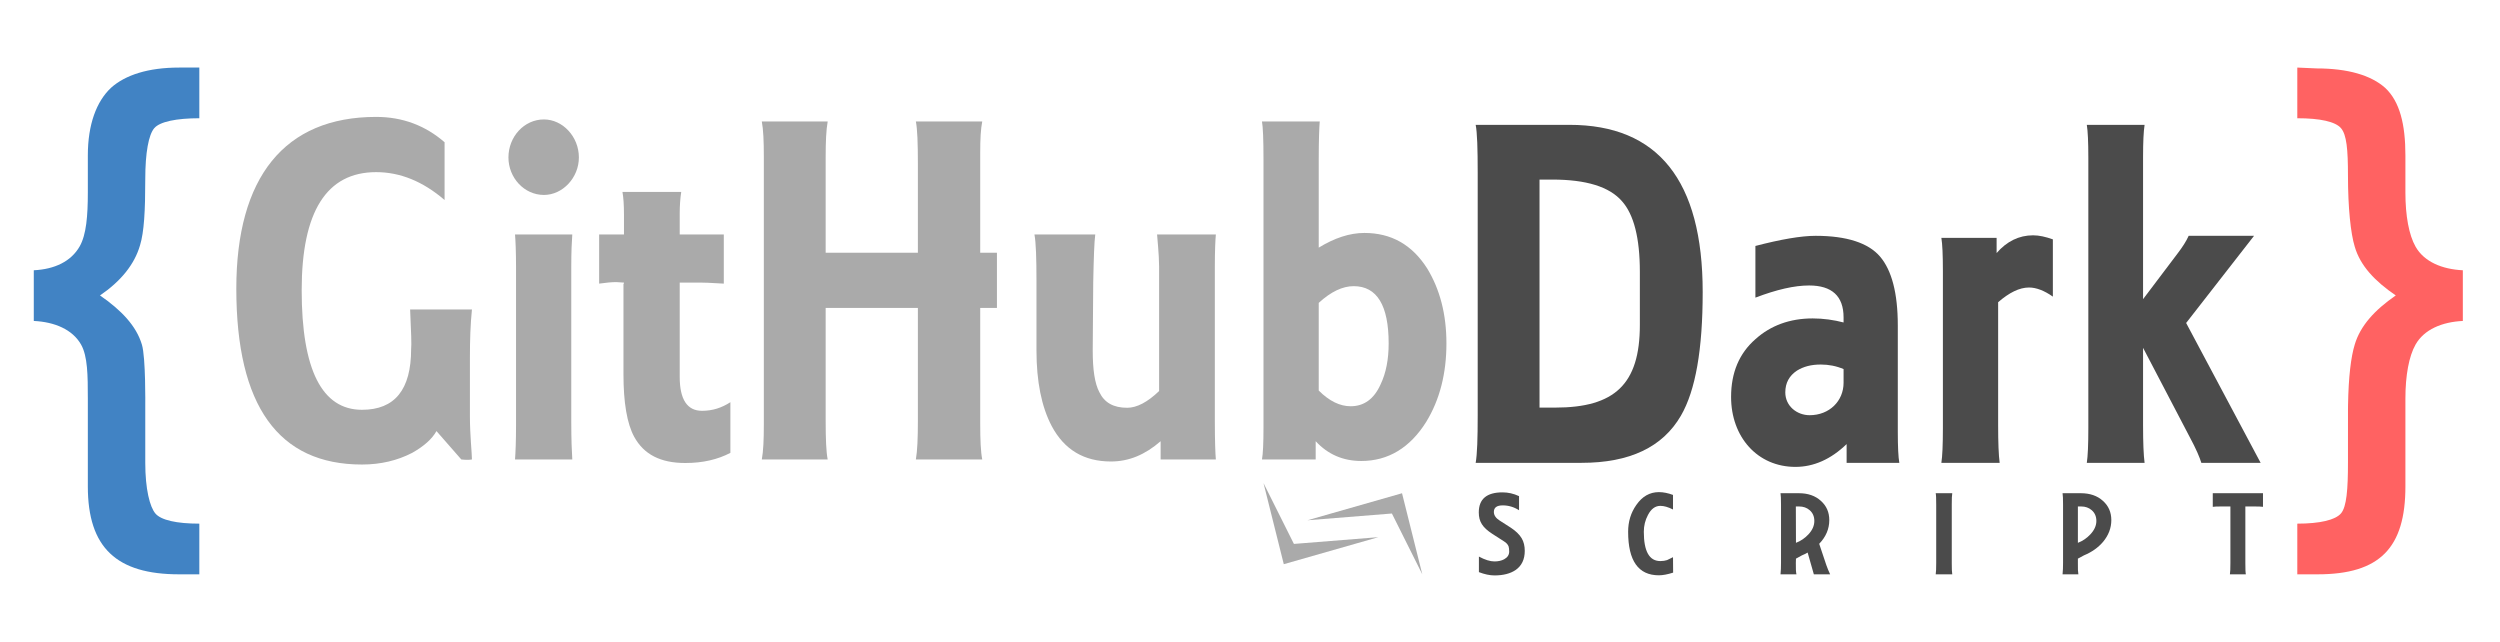
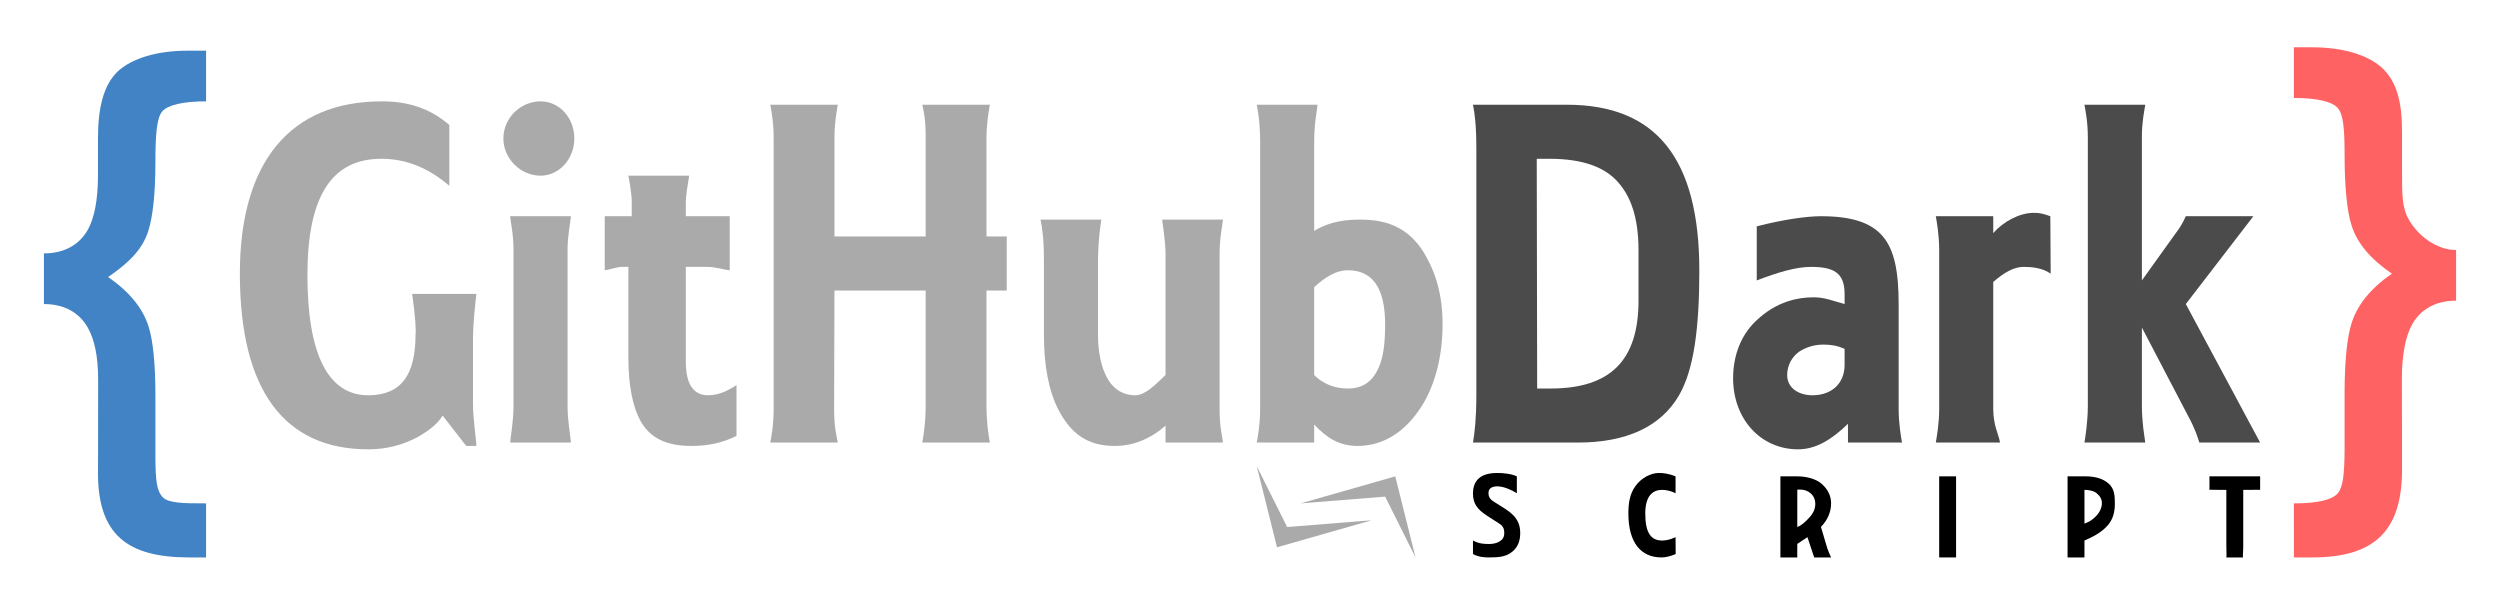
- <svg xmlns="http://www.w3.org/2000/svg" version="1.2" baseProfile="tiny" id="Layer_1" x="0px" y="0px" width="740px" height="190px" viewBox="0 0 740 190" xml:space="preserve">
-   <g>
-     <path fill="#AAAAAA" d="M129.197,127.601c-1.35,2.399-3.75,4.499-7.2,6.45c-4.35,2.249-9.299,3.449-14.849,3.449   c-24.749,0-37.199-17.399-37.199-52.048c0-32.999,14.25-50.848,41.398-50.848c7.8,0,14.549,2.55,20.249,7.5v17.099   c-6.45-5.55-13.199-8.25-20.249-8.25c-14.699,0-22.049,11.699-22.049,34.948c0,23.549,6,35.399,17.85,35.399   c9.75,0,14.549-6,14.549-18c0.15-1.199,0-5.1-0.3-11.699h18.299c-0.45,4.35-0.6,9-0.6,14.25v17.398c0,5.551,0.6,10.95,0.6,12.75   c-0.75,0.15-1.8,0.15-3.15,0L129.197,127.601z" />
-     <path fill="#AAAAAA" d="M150.499,46.604c0-6.149,4.65-11.25,10.5-11.25c5.55,0,10.35,5.1,10.35,11.25c0,6-4.8,11.1-10.35,11.1   C155.148,57.703,150.499,52.604,150.499,46.604z M152.448,136c0.15-1.949,0.3-5.4,0.3-10.199V79.152c0-4.65-0.15-7.95-0.3-9.75   h16.949c-0.15,1.95-0.3,5.1-0.3,9.45V124.9c0,5.1,0.15,8.85,0.3,11.1H152.448z" />
-     <path fill="#AAAAAA" d="M201.197,69.403h13.049v14.549c-1.05,0-4.2-0.3-6.6-0.3h-6.45v27.898c0,6.75,2.25,10.05,6.6,10.05   c3.15,0,5.85-0.899,8.399-2.55v15c-3.75,1.949-8.1,2.999-13.349,2.999c-7.35,0-12.3-2.55-15.149-7.8   c-2.1-3.899-3.15-10.049-3.15-18.449V83.952h0.15v-0.3l-2.25-0.15c-1.35,0-3,0.15-5.1,0.45V69.403h7.35v-5.85   c0-2.85-0.15-5.1-0.45-6.75h17.399c-0.3,1.95-0.45,4.05-0.45,6.45V69.403z" />
-     <path fill="#AAAAAA" d="M290.144,74.803h4.95v16.349h-4.95V125.5c0,4.65,0.15,8.25,0.6,10.5h-19.649   c0.45-2.55,0.6-6.449,0.6-11.399V91.152h-27.299v33.299c0,5.398,0.15,9.299,0.6,11.549h-19.499c0.45-2.4,0.6-5.85,0.6-10.5V46.454   c0-4.65-0.15-8.1-0.6-10.5h19.499c-0.45,2.55-0.6,6-0.6,10.5v28.349h27.299V48.554c0-6.15-0.15-10.35-0.6-12.6h19.649   c-0.45,2.25-0.6,5.25-0.6,9.149V74.803z" />
-     <path fill="#AAAAAA" d="M311.296,126.101c-3-5.7-4.5-13.2-4.5-22.349v-20.55c0-6.75-0.15-11.399-0.6-13.799h18   c-0.3,2.25-0.45,6.899-0.6,14.099l-0.15,20.25c0,5.699,0.6,9.749,1.95,12.299c1.5,3.15,4.199,4.65,8.249,4.65   c2.851,0,6-1.65,9.45-4.95V78.853c0-3.45-0.601-9-0.601-9.45h17.399c-0.149,1.65-0.3,4.8-0.3,9.45v45.897   c0,5.85,0.15,9.6,0.3,11.25h-16.349v-5.4c-4.65,4.051-9.45,6-14.7,6C320.896,136.6,315.046,133.15,311.296,126.101z" />
-     <path fill="#AAAAAA" d="M389.444,130.6v5.4h-15.899c0.3-1.65,0.449-4.8,0.449-9.449V47.204c0-5.85-0.149-9.6-0.449-11.25h17.099   c-0.149,1.8-0.3,5.55-0.3,11.25v26.099c4.65-2.85,9.149-4.35,13.5-4.35c7.949,0,14.099,3.45,18.599,10.5   c3.75,6.15,5.7,13.5,5.7,22.199c0,8.85-1.95,16.649-6,23.249c-4.8,7.65-11.249,11.55-19.199,11.55   C397.544,136.45,393.044,134.5,389.444,130.6z M390.344,89.652v25.949c3.15,3.149,6.3,4.649,9.45,4.649   c3.899,0,6.899-2.1,8.85-6.449c1.649-3.449,2.399-7.5,2.399-12.149c0-11.25-3.45-16.949-10.35-16.949   C397.394,84.702,393.943,86.352,390.344,89.652z" />
+ <svg xmlns="http://www.w3.org/2000/svg" version="1.1" id="GitHubDark-Script" x="0px" y="0px" width="740px" height="180px" viewBox="0 0 740 180" enable-background="new 0 0 740 180" xml:space="preserve">
+   <g id="_x7D_">
+     <path id="_x7D__1_" fill="#FF6262" d="M679,14h5.402c9.149,0,16.398,2.25,20.598,6c4.35,4.05,6,9.85,6,19v12c0,6.9,0.05,10.55,2,14   c2.55,4.5,8,9,14,9v15c-6,0-10.45,2.5-13,7c-1.95,3.45-3.049,9.1-3.049,16L711,133v6c0,18.149-8.148,26-26.598,26h-5.4L679,149   c6.998,0,11.351-1.051,13-3c1.57-1.856,1.963-5.914,1.997-13c0.002-0.359,0.003-16.477,0.003-16.854c0-9.6,0.801-16.35,2-20.25   c1.65-5.55,5.7-10.547,12-14.896c-6.149-4.2-10.398-8.953-12.049-14.652C694.752,62.448,694,55.45,694,46c0-7.8-0.35-12.05-2-14   c-1.649-1.95-6.25-3-13-3V14z" />
  </g>
-   <g>
-     <path fill="#4B4B4B" d="M464.549,36.954c26.249,0,39.448,16.5,39.448,49.498c0,16.949-2.1,29.099-6.45,36.599   c-5.399,9.3-15.149,13.949-29.398,13.949H436.8c0.45-2.55,0.6-7.199,0.6-14.1V51.204c0-7.2-0.149-12-0.6-14.25H464.549z    M485.397,80.452c0-10.049-1.8-16.949-5.25-20.849c-3.749-4.35-10.649-6.45-20.698-6.45h-3.75v67.497h4.649   c17.55,0,25.049-6.899,25.049-24.449V80.452z" />
-     <path fill="#4B4B4B" d="M546.599,137v-5.55c-4.649,4.5-9.75,6.75-15.149,6.75c-11.25,0-19.049-8.85-19.049-20.699   c0-7.2,2.399-12.899,7.199-17.1c4.5-4.05,10.199-6.149,16.949-6.149c3.15,0,6.3,0.45,9.149,1.199v-1.5   c0-6.3-3.449-9.45-10.199-9.45c-4.35,0-9.6,1.2-15.899,3.6V72.803c7.5-1.95,13.5-3,17.85-3c9.149,0,15.6,2.1,19.049,6.15   c3.45,4.05,5.25,10.799,5.25,20.399v31.499c0,4.35,0.15,7.499,0.45,9.149H546.599z M545.698,109.251   c-2.1-0.899-4.35-1.35-6.749-1.35c-2.851,0-5.1,0.6-7.05,1.8c-2.25,1.5-3.45,3.6-3.45,6.449c0,4.051,3.45,6.75,7.2,6.75   c5.85,0,10.049-4.199,10.049-9.6V109.251z" />
-     <path fill="#4B4B4B" d="M574.647,137c0.3-1.95,0.45-5.399,0.45-10.199V80.152c0-4.65-0.15-7.95-0.45-9.75h16.35v4.5   c3-3.45,6.6-5.25,10.8-5.25c1.8,0,3.75,0.45,5.85,1.2v16.949c-2.55-1.8-4.95-2.7-7.05-2.7c-2.85,0-5.85,1.5-9.149,4.35V125.9   c0,5.1,0.149,8.85,0.45,11.1H574.647z" />
-     <path fill="#4B4B4B" d="M617.697,137c0.3-1.95,0.45-5.399,0.45-10.199V46.704c0-4.65-0.15-7.95-0.45-9.75h17.1   c-0.3,1.95-0.45,5.1-0.45,9.45v42.148l10.199-13.499c1.5-1.95,2.55-3.6,3.3-5.25h19.35l-20.1,25.799L669.146,137h-17.55   c-0.449-1.5-1.5-4.05-3.449-7.649l-13.8-26.399V125.9c0,5.1,0.15,8.85,0.45,11.1H617.697z" />
+   <g id="Dark">
+     <path fill="#4B4B4B" d="M617,131c0.3-1.949,1-6.2,1-11V40.704c0-4.65-0.7-7.904-1-9.704h18c-0.3,1.95-1,5.054-1,9.404L633.999,83   L644,69.053c1.5-1.95,2.25-3.403,3-5.053h20l-20,26l22,41h-18c-0.449-1.5-1.252-4.05-3.201-7.65l-13.8-26.398L634,119.9   c0,5.1,0.7,8.85,1,11.1H617z" />
+     <path fill="#4B4B4B" d="M573,131c0.3-1.949,1-5.4,1-10.199V74.152c0-4.65-0.7-8.353-1-10.152h17v5c3-3.45,7.8-6,12-6   c1.8,0,2.799,0.25,4.898,1L607,81c-2.55-1.8-5.9-2-8-2c-2.85,0-5.7,1.602-9,4.452V121c0,5.1,1.699,7.75,2,10H573z" />
+     <path fill="#4B4B4B" d="M547,131v-5.55c-4.649,4.5-9.352,7.55-14.751,7.55C521,133,513,123.85,513,112   c0-7.2,2.6-13.398,7.399-17.599C524.899,90.352,530.251,88,537,88c3.15,0,6.15,1.25,9,2v-3c0-6.3-3.25-8-10-8c-4.35,0-9.7,1.6-16,4   V67c7.5-1.95,14.65-3,19-3c9.149,0,14.849,1.903,18.298,5.953C560.748,74.002,562,80.4,562,90v31c0,4.35,0.7,8.35,1,10H547z    M546,103.251c-2.1-0.9-3.852-1.251-6.251-1.251c-2.851,0-5.1,0.8-7.05,2c-2.25,1.5-3.699,4.15-3.699,7c0,4.05,3.699,6,7.449,6   c5.85,0,9.551-3.6,9.551-9V103.251z" />
+     <path fill="#4B4B4B" d="M463.787,31C490.213,31,503,46.893,503,80.113c0,17.063-1.621,29.337-6,36.887   c-5.437,9.361-15.655,14-30,14h-31c0.453-2.566,1-7.054,1-14V44c0-7.248-0.547-10.735-1-13H463.787z M485,74.073   c0-10.117-2.526-16.146-6-20.073c-3.774-4.379-10.229-7-20.347-7h-3.775L455,115h4c17.667,0,26-8.333,26-26V74.073z" />
  </g>
-   <g>
-     <path fill="#4B4B4B" d="M437.756,169.353v-4.607c1.8,0.972,3.348,1.439,4.607,1.439c1.116,0,2.088-0.216,2.88-0.648   c0.972-0.539,1.476-1.296,1.476-2.268c0-0.684-0.072-1.224-0.18-1.548c-0.216-0.54-0.648-1.044-1.296-1.439   c-0.648-0.396-1.836-1.152-3.527-2.268c-2.88-1.872-3.996-3.6-3.996-6.335c0-3.96,2.34-5.939,7.02-5.939   c1.655,0,3.275,0.359,4.896,1.115v4.176c-1.512-0.972-3.132-1.439-4.824-1.439c-1.764,0-2.627,0.647-2.627,1.943   c0,0.972,0.576,1.836,1.728,2.556l3.203,2.052c1.548,1.008,2.664,2.088,3.313,3.204c0.611,1.044,0.899,2.268,0.899,3.707   c0,2.52-0.899,4.428-2.735,5.688c-1.548,1.044-3.636,1.584-6.228,1.584C440.995,170.324,439.447,170,437.756,169.353z" />
-     <path fill="#4B4B4B" d="M487.795,152.435c-0.828,1.548-1.224,3.203-1.224,4.967c0,5.796,1.619,8.675,4.896,8.675   c0.756,0,1.439-0.107,1.979-0.288l1.764-0.863l0.036,4.571c-1.692,0.54-3.096,0.792-4.212,0.792c-6.083,0-9.106-4.283-9.106-12.887   c0-2.987,0.792-5.615,2.411-7.919c1.764-2.556,3.996-3.815,6.695-3.815c1.332,0,2.7,0.288,4.176,0.828v4.319   c-1.404-0.72-2.664-1.08-3.743-1.08C489.954,149.734,488.73,150.635,487.795,152.435z" />
-     <path fill="#4B4B4B" d="M531.606,165.356l-0.036,1.26c-0.036,1.692,0.036,2.808,0.18,3.384h-4.715   c0.107-1.008,0.144-2.124,0.144-3.384V149.41c0-1.691-0.036-2.808-0.144-3.419h5.435c2.7,0,4.859,0.756,6.516,2.268   c1.656,1.476,2.483,3.384,2.483,5.688c0,2.627-1.008,4.967-2.987,7.019l2.124,6.336c0.323,0.899,0.684,1.8,1.115,2.699h-4.823   l-1.836-6.443c-0.54,0.324-1.079,0.576-1.691,0.828L531.606,165.356z M531.57,149.914l0.036,10.763   c1.403-0.539,2.628-1.367,3.671-2.483c1.188-1.26,1.765-2.592,1.765-3.995c0-1.332-0.469-2.412-1.404-3.204   c-0.828-0.72-1.872-1.08-3.096-1.08H531.57z" />
-     <path fill="#4B4B4B" d="M572.971,170c0.108-0.612,0.145-1.764,0.145-3.384v-17.241c0-1.765-0.036-2.916-0.145-3.384h4.896   c-0.107,0.54-0.144,1.655-0.144,3.312v17.386c0,1.62,0.036,2.735,0.144,3.312H572.971z" />
-     <path fill="#4B4B4B" d="M615.054,165.356v1.26c-0.036,1.692,0.036,2.808,0.144,3.384h-4.679c0.107-1.008,0.144-2.124,0.144-3.384   V149.41c0-1.691-0.036-2.808-0.144-3.419h5.399c2.699,0,4.895,0.756,6.551,2.268c1.656,1.476,2.483,3.384,2.483,5.688   c0,2.34-0.827,4.499-2.447,6.443c-1.44,1.691-3.312,3.023-5.651,3.995L615.054,165.356z M615.054,149.914v10.763   c1.403-0.539,2.628-1.367,3.672-2.483c1.188-1.26,1.8-2.592,1.8-3.995c0-1.332-0.469-2.412-1.404-3.204   c-0.828-0.72-1.872-1.08-3.096-1.08H615.054z" />
-     <path fill="#4B4B4B" d="M664.625,149.914v16.774c0,1.691,0.036,2.808,0.145,3.312h-4.716c0.108-0.647,0.145-1.764,0.145-3.384   v-16.702h-2.556c-1.368,0-2.269,0.036-2.664,0.108v-4.031h14.866v4.031c-0.468-0.072-1.332-0.108-2.664-0.108H664.625z" />
+   <g id="GitHub">
+     <path fill="#AAAAAA" d="M389,125.646V131h-17c0.3-1.65,1-5.35,1-10V42c0-5.85-0.7-9.35-1-11h18c-0.149,1.8-1,5.3-1,11v26.349   c4.65-2.85,9.351-3.349,13.701-3.349c7.949,0,14.099,2.448,18.599,9.498C425.05,80.648,427,87.3,427,96   c0,8.85-1.95,17.347-6,23.946C416.2,127.596,409.751,132,401.801,132C396.401,132,392.6,129.546,389,125.646z M389,85v26   c3.15,3.15,6.85,4,10,4c3.899,0,7.05-1.65,9-6c1.649-3.45,2-8.35,2-13c0-11.25-4.101-16-11-16C395.7,80,392.6,81.7,389,85z" />
+     <path fill="#AAAAAA" d="M313.402,121.5c-3-5.7-4.402-13.351-4.402-22.5V77c0-6.75-0.55-9.6-1-12h18c-0.3,2.25-0.85,4.8-1,12v22   c0,5.7,1.152,9.901,2.502,12.451c1.5,3.15,4.448,5.549,8.498,5.549c2.85,0,5.55-2.7,9-6V75c0-3.45-1-9.55-1-10h18   c-0.149,1.65-1,5.35-1,10v46c0,5.85,0.851,8.35,1,10h-17v-5c-4.65,4.05-9.75,6-15,6C322.051,132,317.152,128.55,313.402,121.5z" />
+     <path fill="#AAAAAA" d="M292,70h6v16h-6v34c0,4.65,0.551,8.75,1,11h-20c0.449-2.55,1-6.051,1-11V86h-27l-0.101,35   c0,5.399,0.65,7.75,1.101,10h-20c0.45-2.4,1-5.35,1-10V41c0-4.65-0.55-7.6-1-10h20c-0.45,2.55-1,5.5-1,10v29h27V41   c0-6.15-0.551-7.75-1-10h20c-0.449,2.25-1,6.101-1,10V70z" />
+     <path fill="#AAAAAA" d="M203,64h13v16c-1.05,0-4.149-1-6.549-1H203v28c0,6.75,2.25,10,6.601,10c3.149,0,5.85-1.35,8.399-3v15   c-3.75,1.949-8.1,3-13.35,3c-7.35,0-12.299-2.303-15.148-7.553C187.401,120.547,186,114.4,186,106V79l0,0l0,0h-2   c-1.35,0-2.9,0.7-5,1V64h8v-4c0-2.85-0.699-6.35-1-8h18c-0.3,1.95-1,5.6-1,8V64z" />
+     <path fill="#AAAAAA" d="M149,41c0-6.149,5.15-11,11-11c5.55,0,10,4.851,10,11c0,6-4.45,11-10,11C154.15,52,149,47,149,41z M151,131   c0.15-1.949,1-6.2,1-11V74c0-4.65-0.85-8.2-1-10h18c-0.15,1.95-1,5.65-1,10v45.9c0,5.1,0.85,8.85,1,11.1H151z" />
+     <path fill="#AAAAAA" d="M131,123c-1.35,2.399-4.053,4.496-7.502,6.446C119.148,131.695,114.55,133,109,133   c-24.749,0-38-17.352-38-52c0-32.999,14.851-51,42-51c7.8,0,14.301,2.05,20,7v18c-6.449-5.55-13.102-8-20.152-8   C98.149,47,91,58.147,91,81.396C91,104.945,97.15,117,109,117c9.75,0,14-6,14-18c0.15-1.2,0-5-1-12h19c-0.45,4.35-1,8.75-1,14v18   c0,5.55,1,11,1,13c0,0-2,0-3,0L131,123z" />
  </g>
-   <g id="Rectangle_1_copy_xA0_Clipping_Path">
-     <path fill="#AAAAAA" d="M374,143l6,24l28-8l-25,2L374,143z M415,146l-28,8l25-2l9,18L415,146z" />
+   <g id="_x7B_">
+     <path id="_x7B__1_" fill="#4183C4" d="M61,165h-5c-18.449,0-27-6.851-27-25l0.025-5l0.026-22.654c0-6.9-1.101-11.896-3.051-15.346   c-2.55-4.5-7-7-13-7V75c6,0,10.45-2.5,13-7c1.95-3.45,3-9.052,3-15.952V41c0-9.15,1.65-15.95,6-20c4.2-3.75,11.451-6,20.6-6H61v15   c-6.75,0-11.35,1.05-13,3s-2,7.2-2,15c0,9.45-0.8,16.1-2,20c-1.65,5.7-5.851,9.8-12,14c6.3,4.35,10.401,9.347,12.051,14.896   C45.25,100.796,46,107.4,46,117c0,0.254,0,17.754,0,18c0.024,7.322,0.403,10.113,2,12c1.65,1.949,6,2,13,2V165z" />
  </g>
-   <g id="_x7D__xA0_Clipping_Path">
-     <path fill="#FF6262" d="M715,73c-1.95-3.45-3-9.101-3-16V46c0-9.149-1.65-15.95-6-20c-4.2-3.75-11.101-5.746-20.25-5.746L680,20v15   c6.75,0,11.3,1.004,12.949,2.953C694.6,39.903,695,44.2,695,52c0,9.449,0.8,17.101,2,21c1.65,5.7,5.999,10.252,12.148,14.451   C702.849,91.802,698.65,96.45,697,102c-1.113,3.618-1.841,9.495-1.983,17.969c-0.006,0.35-0.013,1.063-0.013,1.063   S695,136.673,695,137c0,7.8-0.4,13-2.051,14.949C691.3,153.899,686.75,155,680,155v15h6c18.449,0,26-7.851,26-26v-23   c0,0,0-0.78,0-1.125c0-1.117,0-1.875,0-1.875c0-6.899,1.05-12.55,3-16c2.55-4.5,7.851-6.7,14-7V80C722.851,79.7,717.55,77.5,715,73   z" />
+   <g id="SCRIPT">
+     <g>
+       <path d="M664,145v16.688c0,1.691-0.184,2.808-0.075,3.312H659c0.108-0.647,0-1.764,0-3.384V145h-2.202    c-1.368,0-2.402-0.072-2.798,0v-4h15v4c-0.468-0.072-1.332,0-2.664,0H664z" />
+     </g>
+     <g>
+       <path d="M617,160v5h-5v-24h5.399c2.699,0,5.121,0.653,6.777,2.165c1.656,1.476,1.823,3.478,1.823,5.781    c0,2.34-0.394,4.499-2.014,6.443c-1.44,1.691-3.471,3.017-5.651,3.995L617,160z M617,145v10c1.391-0.547,2.094-0.953,3.207-2    c1.23-1.156,1.949-2.644,1.949-4.047c0-1.332-0.618-2.167-1.554-2.959C619.774,145.274,618.224,145,617,145L617,145z" />
+     </g>
+     <g>
+       <path d="M574,165v-24h5v24H574z" />
+     </g>
+     <g>
+       <path d="M532,161c-0.036,1.692,0,4,0,4h-5v-24h5c2.7,0,5.608,0.747,7.265,2.259c1.656,1.476,2.735,3.384,2.735,5.688    c0,2.627-1.021,4.967-3,7.019l1.885,6.336c0.323,0.899,0.684,1.8,1.115,2.699h-5l-2-6C534.46,159.324,532,161,532,161z     M532,144.914V156c1.403-0.539,2.514-1.69,3.557-2.807c1.188-1.26,1.765-2.592,1.765-3.995c0-1.332-0.469-2.412-1.404-3.204    c-0.828-0.72-1.872-1.08-3.096-1.08H532z" />
+     </g>
+     <g>
+       <path d="M487,152c0,5.796,1.725,8,5,8c2,0,3.964-1,3.964-1l0.036,5c-1.547,0.688-3.096,1-4.212,1c-6.083,0-9.788-4.396-9.788-13    c0-2.987,0.379-5.696,2-8c1.764-2.556,4.688-4,7-4c1.332,0,2.976,0.184,4.964,1v5c-1.403-0.72-2.884-1-3.964-1    C489.375,145,487,146.563,487,152z" />
+     </g>
+     <g>
+       <path d="M436,164v-4c1.85,1,3.48,1.02,4.774,1.02c1.148,0,2.147-0.222,2.96-0.665c0.999-0.557,1.477-1.334,1.518-2.333    c0.033-0.821-0.074-1.257-0.185-1.591c-0.223-0.554-0.666-1.073-1.333-1.479c-0.664-0.408-1.887-1.186-3.626-2.332    c-2.96-1.927-4.108-3.702-4.108-6.514c0-4.071,2.406-6.106,7.218-6.106c1.702,0,4.104,0.225,5.771,1v5    c-1.554-0.999-3.958-2.039-5.698-2.039c-1.813,0-2.702,0.664-2.702,1.995c0,1.001,0.396,1.796,1.581,2.536l3.491,2.201    c1.591,1.038,2.738,2.147,3.402,3.296c0.632,1.073,0.926,2.332,0.926,3.811c0,2.591-0.926,4.553-2.812,5.849    c-1.592,1.072-3.271,1.352-6.402,1.352C439.368,165,437.688,164.906,436,164z" />
+     </g>
  </g>
-   <g id="_x7B__xA0_Clipping_Path">
-     <path fill="#4183C4" d="M41.449,72.603C42.648,68.702,43,62.449,43,53c0-7.8,0.998-13.097,2.648-15.047   C47.299,36.004,52.25,35,59,35V20h-6c-9.149,0-15.901,2.204-20.102,5.954C28.549,30.004,26,36.851,26,46v11   c0,6.899-0.451,12.452-2.4,15.902C21.049,77.402,16.15,79.7,10,80v15c6.15,0.3,11.45,2.5,14,7c1.949,3.45,2,9.101,2,16v26   c0,18.149,8.551,26,27,26h6v-15c-6.75,0-11.35-1.05-13-3s-3-7.2-3-15c0-0.328,0-16.975,0-16.975s0.158-14.259-1-18.025   c-1.65-5.55-6.102-10.198-12.4-14.549C35.748,83.252,39.799,78.302,41.449,72.603z" />
+   <g id="Stylish">
+     <g>
+       <path fill="#AAAAAA" d="M372,138l6,24l28-8l-25,2L372,138z M413,141l-28,8l25-2l9,18L413,141z" />
+     </g>
  </g>
</svg>
